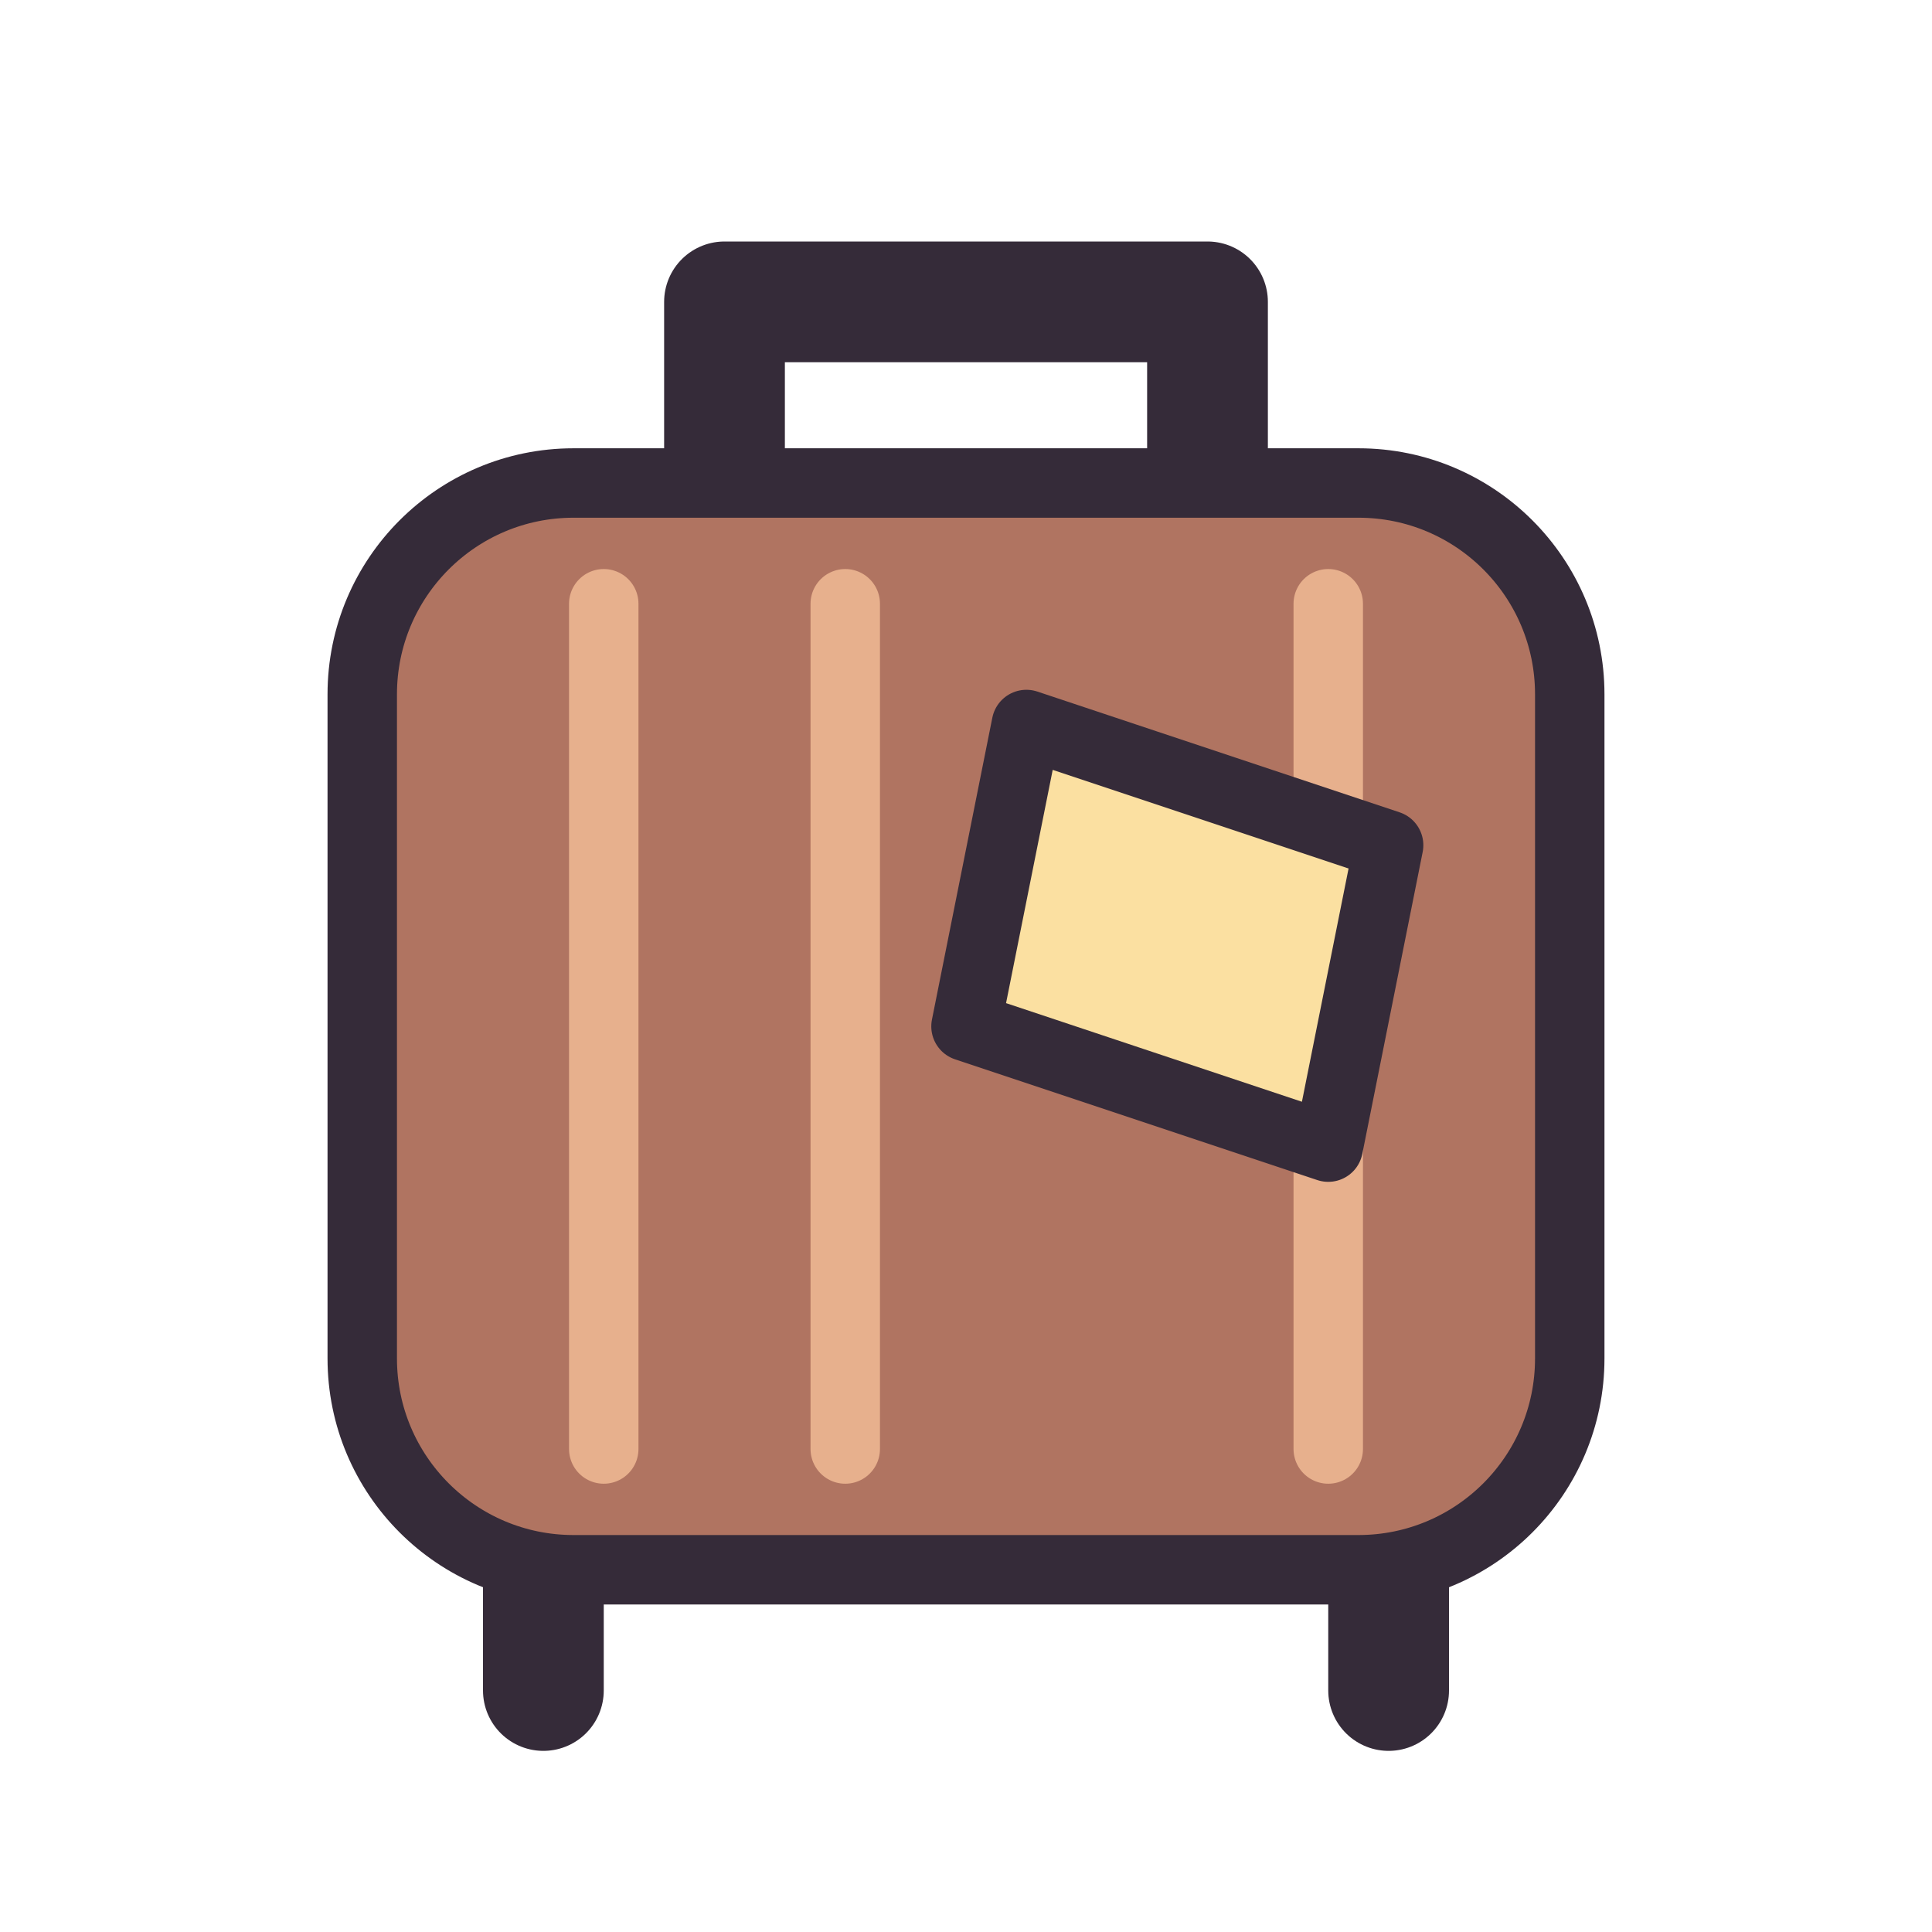
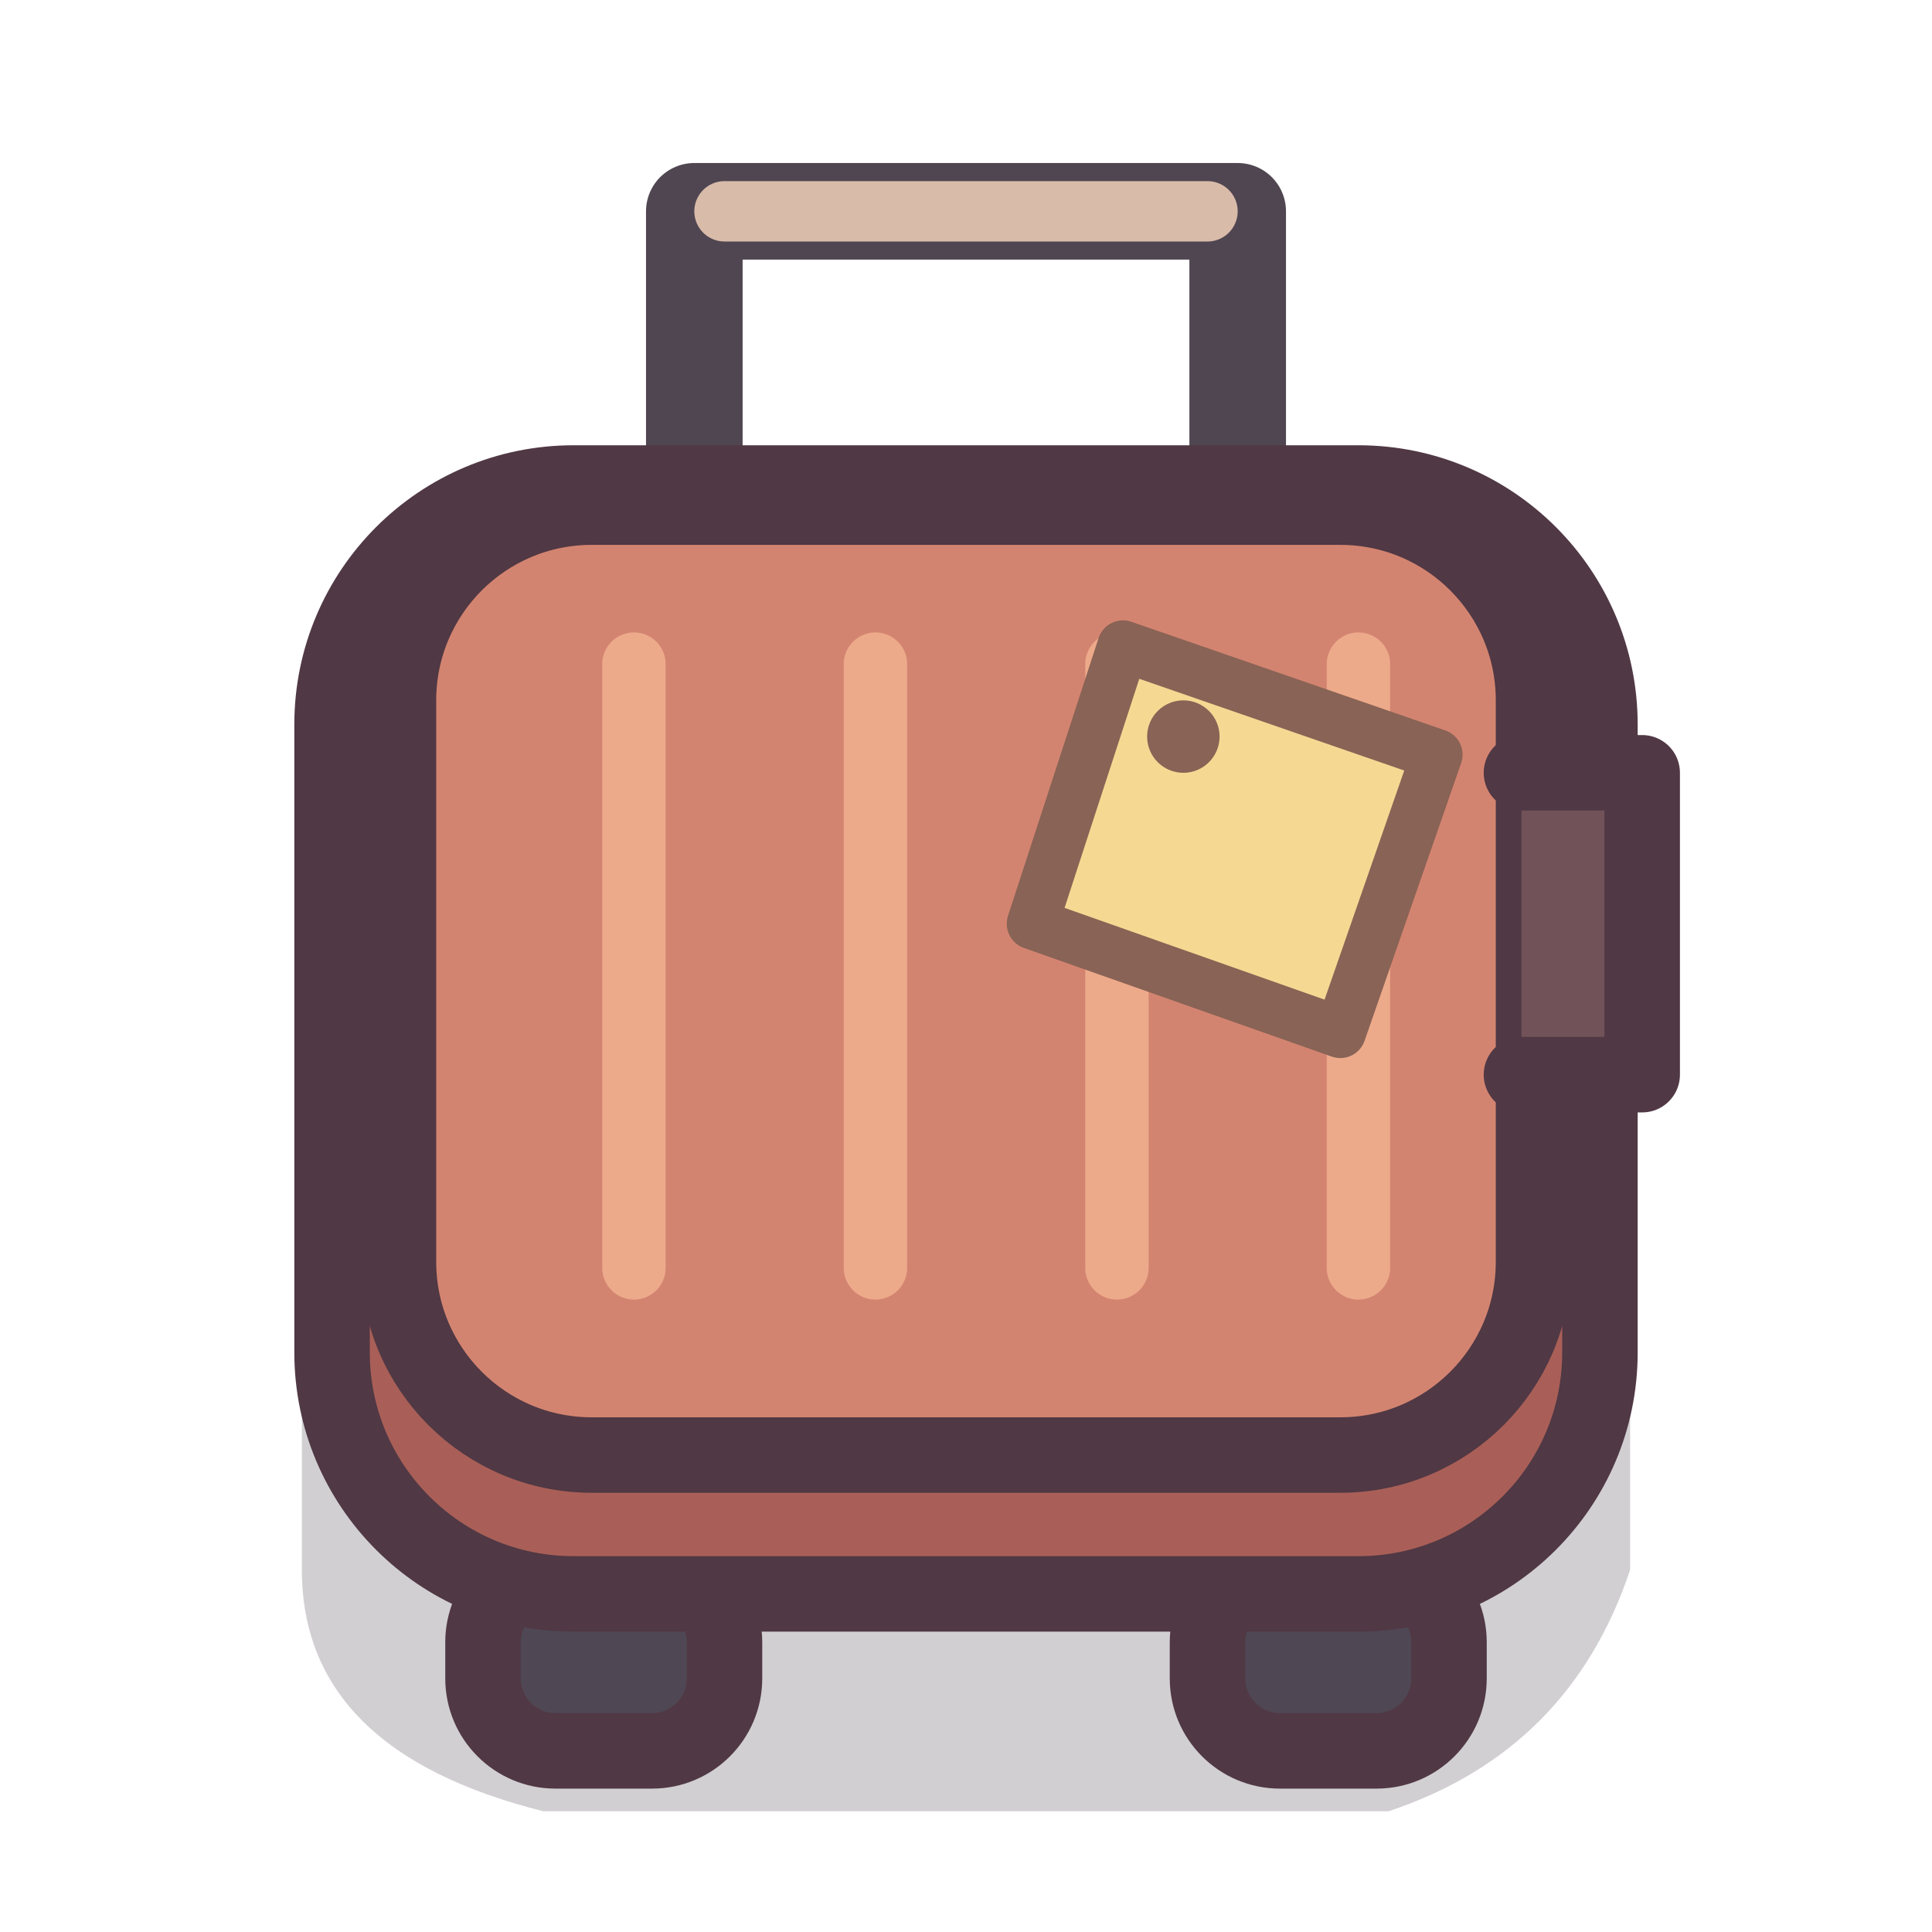
<svg xmlns="http://www.w3.org/2000/svg" viewBox="0 0 32 32">
-   <g stroke="#352b39" stroke-width="1.15" stroke-linecap="round" stroke-linejoin="round">
-     <path d="M12 8V5h8v3M9 26v2m14-2v2" fill="none" stroke-width="2" />
-     <rect x="6" y="8" width="20" height="18" rx="3.5" fill="#b07461" />
-     <path d="M10 10v14m4-14v14m8-14v14" stroke="#e7b08d" />
-     <path d="m17 12 6 2-1 5-6-2z" fill="#fbe0a1" />
+   <path d="M9 10h15q3 0 3 3v13q-1 3-4 4H9q-4-1-4-4V14q0-3 4-4Z" fill="#3e3542" opacity=".24" />
+   <g stroke="#503844" stroke-width="1.25" stroke-linecap="round" stroke-linejoin="round">
+     <path d="M11.5 9V3.5h9V9" fill="none" stroke="#504651" stroke-width="1.6" />
+     <path d="M12 3.5h8" stroke="#d9bbaa" stroke-width="1" />
+     <rect x="8" y="26" width="4" height="3" rx="1.2" fill="#4f4754" />
+     <rect x="20" y="26" width="4" height="3" rx="1.2" fill="#4f4754" />
+     <rect x="5.5" y="8" width="21" height="18.4" rx="4" fill="#a95f57" />
+     <rect x="6.6" y="8.4" width="18.8" height="15.7" rx="3.2" fill="#d38470" />
+     <path d="M10.5 11v10m4-10v10m4-10v10m4-10v10" stroke="#edaa8b" stroke-width="1.05" />
+     <path d="M25.2 12.8h2v5h-2" fill="#705258" />
+     <path d="m18.6 10.7 5.2 1.8-1.6 4.6-5.1-1.8Z" fill="#f5d993" stroke="#896355" stroke-width=".85" />
+     <circle cx="19.6" cy="12.2" r=".6" fill="#896355" stroke="none" />
  </g>
</svg>
